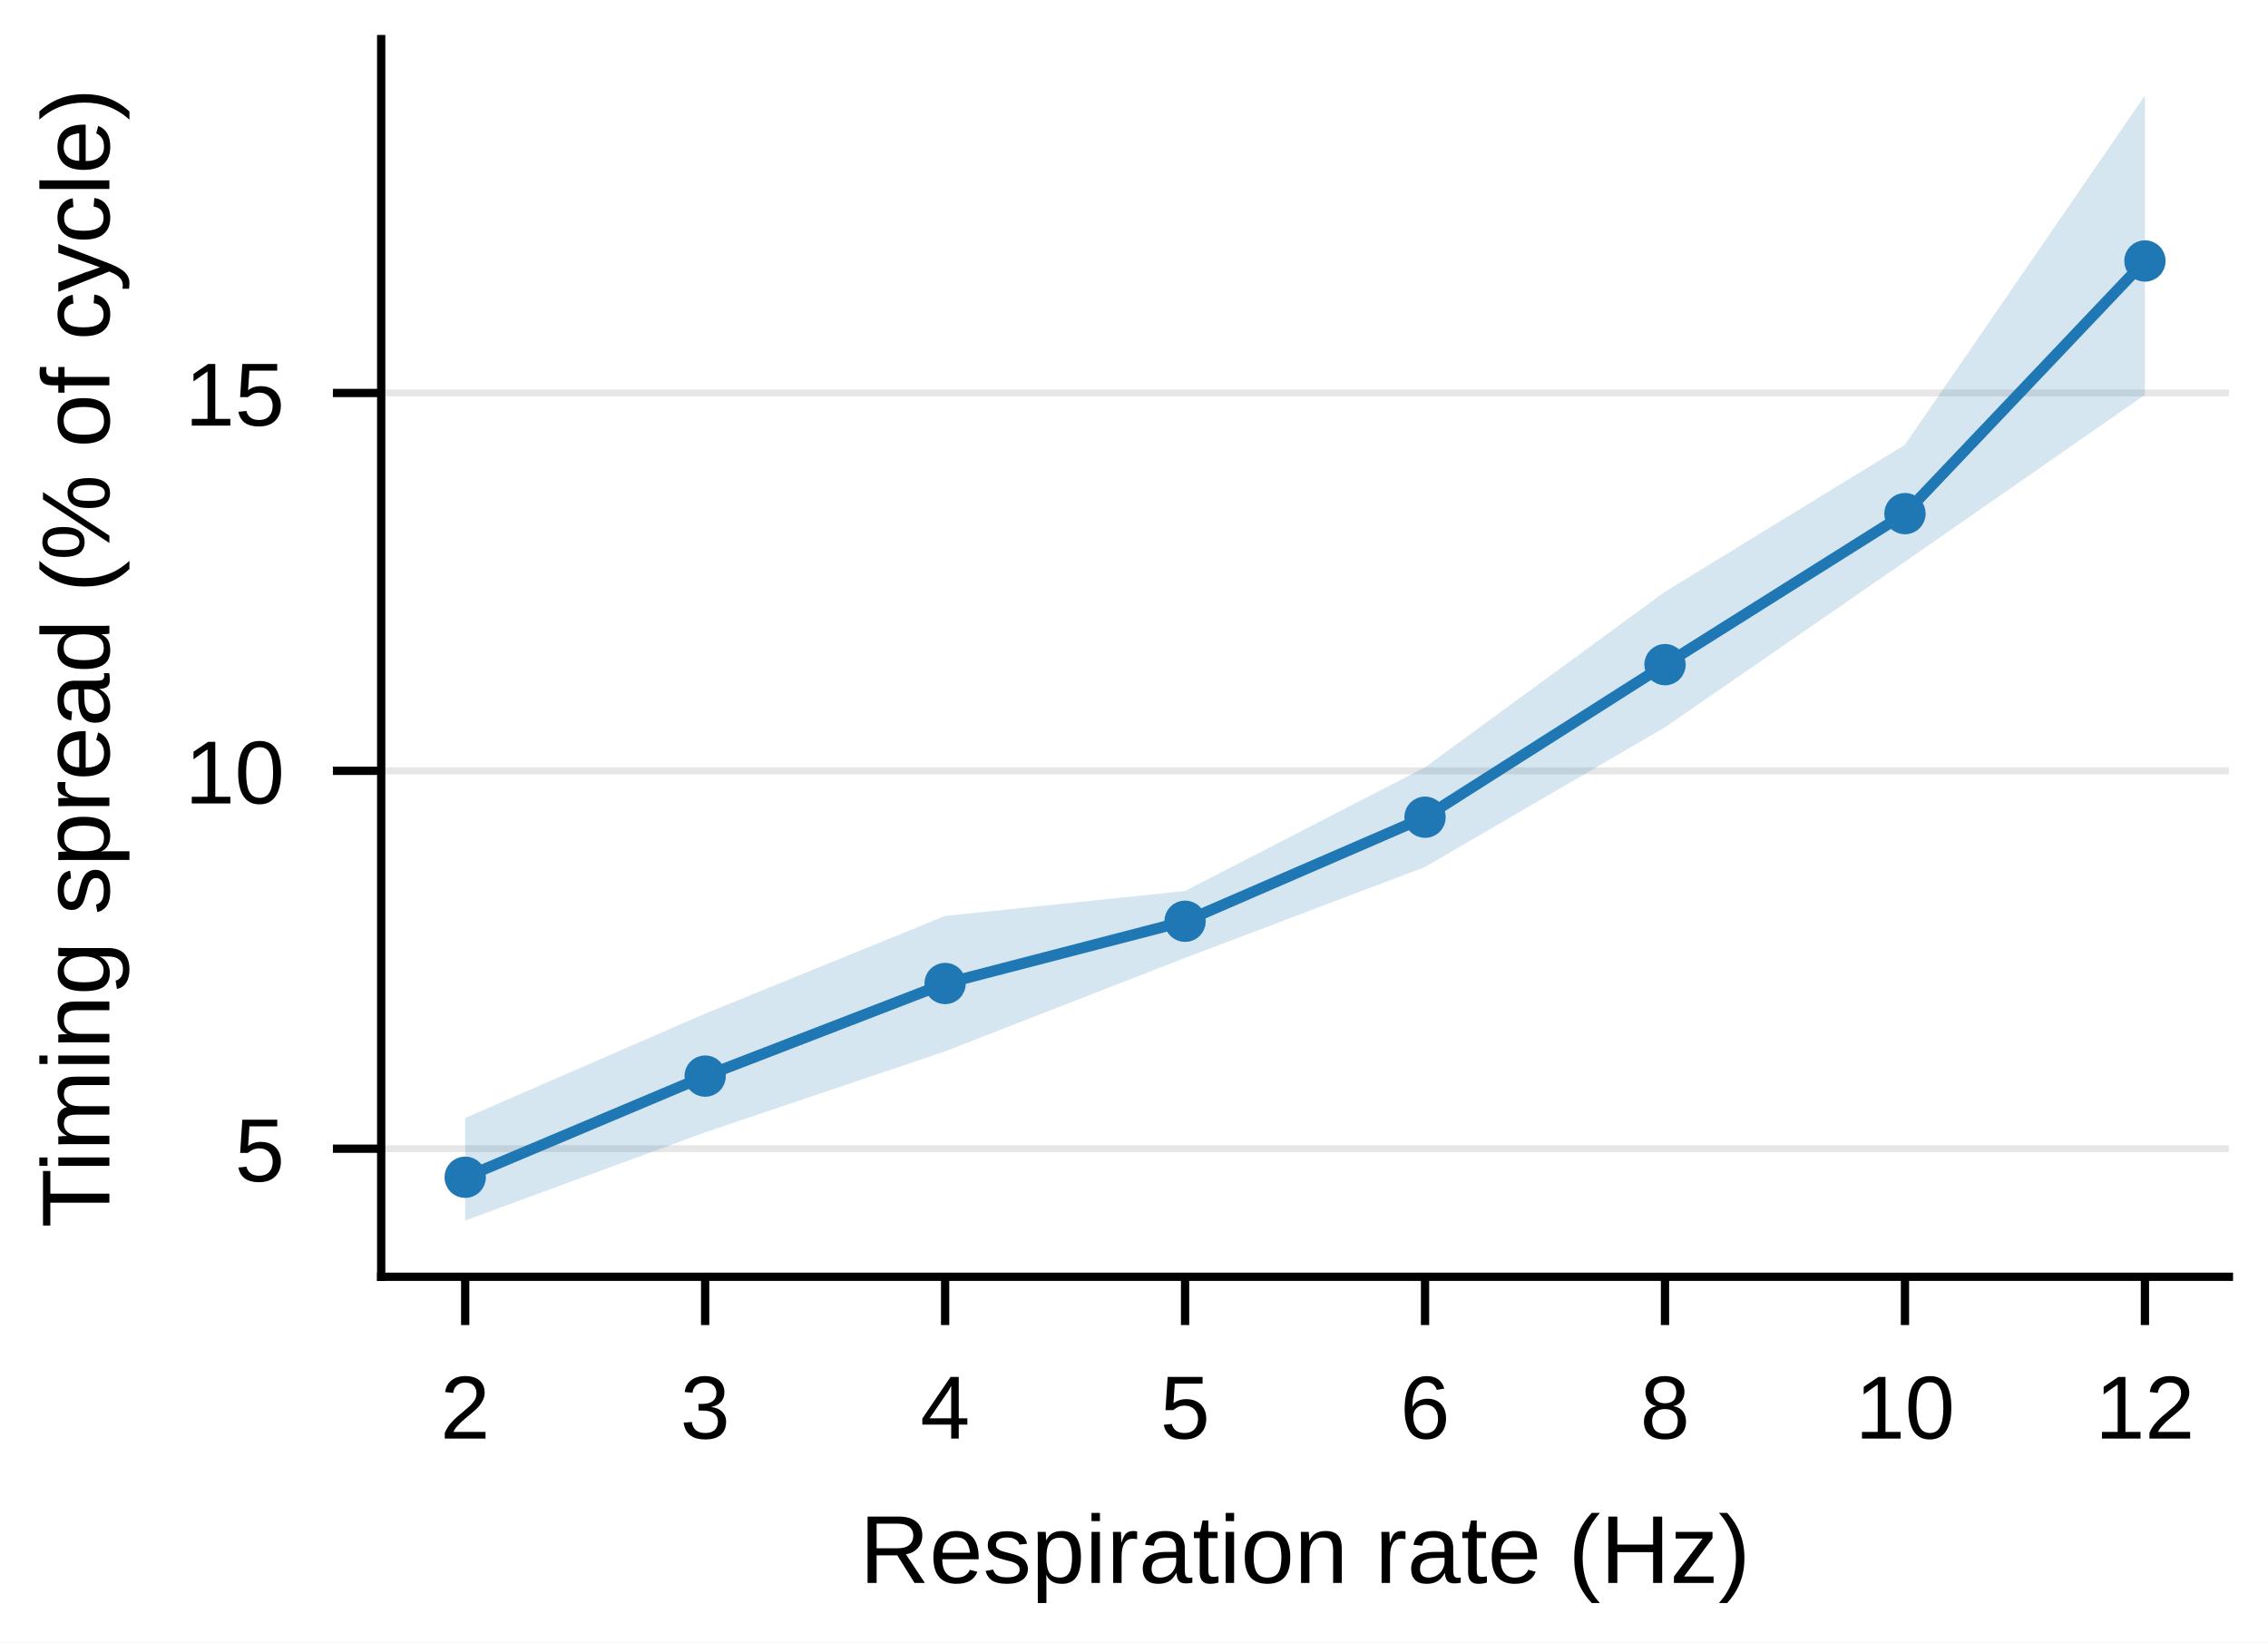
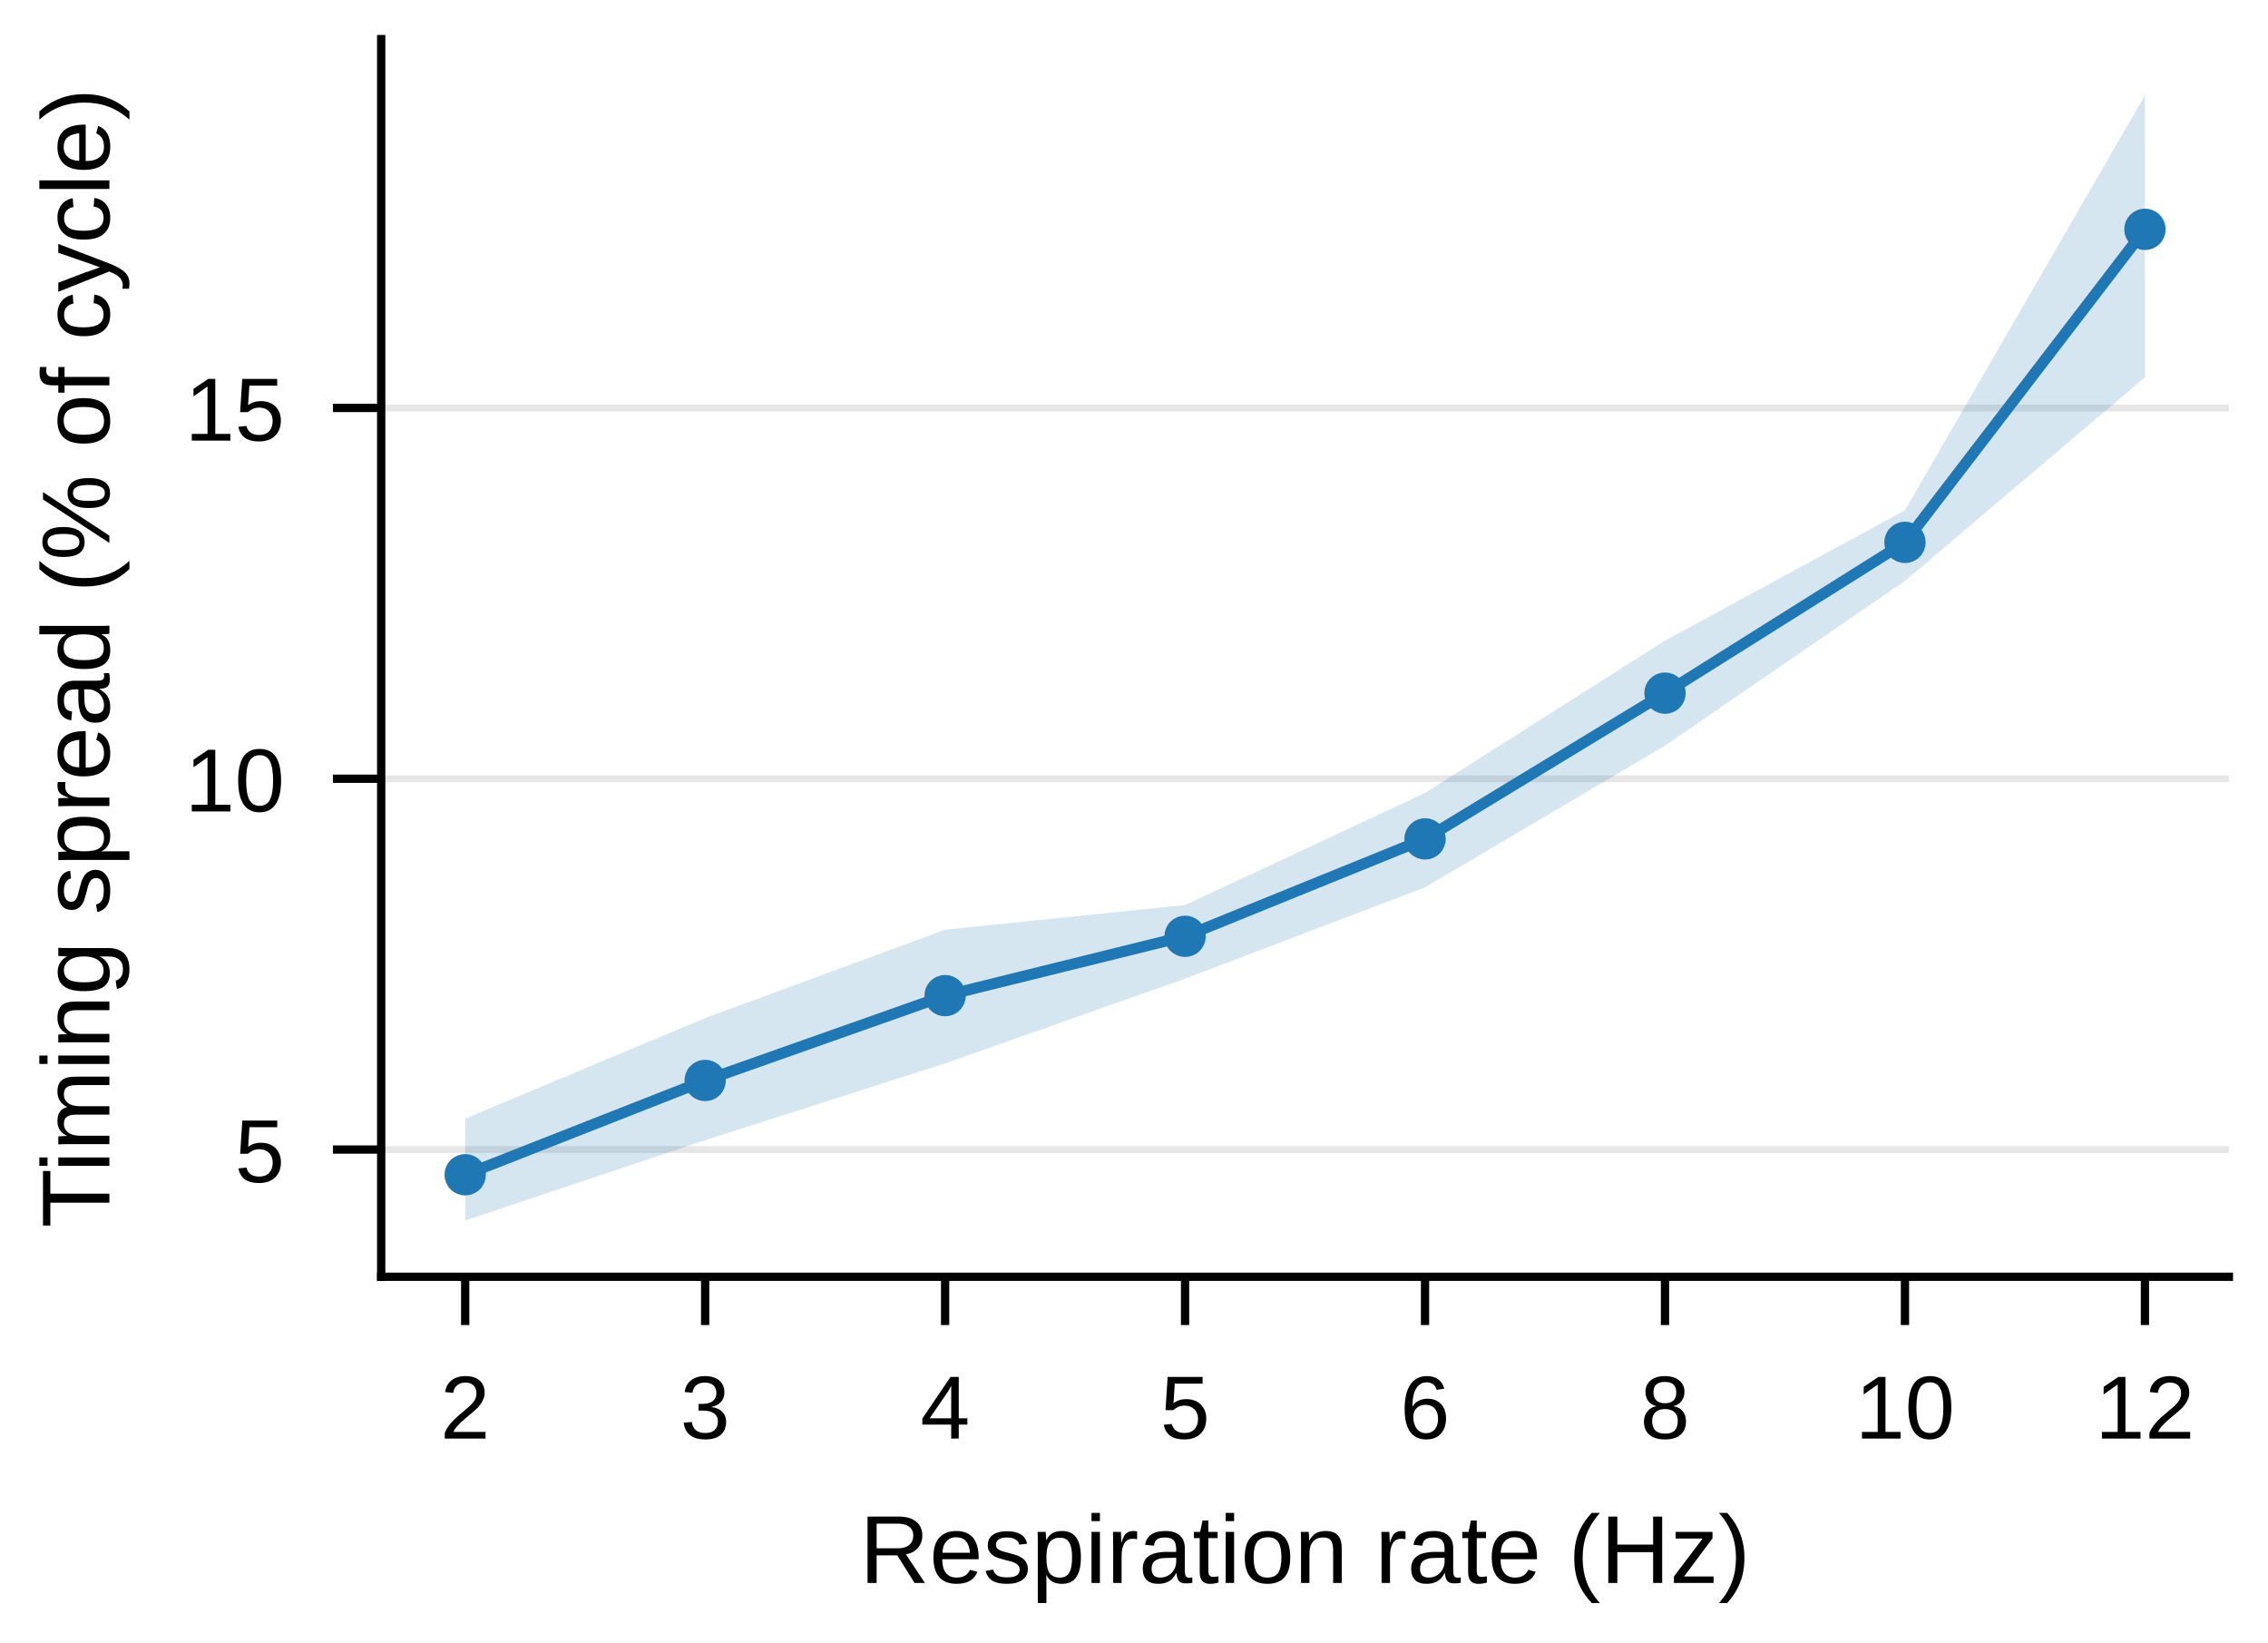
<svg xmlns="http://www.w3.org/2000/svg" xmlns:xlink="http://www.w3.org/1999/xlink" width="164.409pt" height="119.055pt" viewBox="0 0 164.409 119.055" version="1.1">
  <defs>
    <style type="text/css">*{stroke-linejoin: round; stroke-linecap: butt}</style>
  </defs>
  <g id="figure_1">
    <g id="patch_1">
      <path d="M 0 119.055  L 164.409 119.055  L 164.409 0  L 0 0  z " style="fill: #ffffff" />
    </g>
    <g id="axes_1">
      <g id="patch_2">
        <path d="M 27.633 92.551  L 161.575 92.551  L 161.575 2.835  L 27.633 2.835  z " style="fill: #ffffff" />
      </g>
      <g id="matplotlib.axis_1">
        <g id="xtick_1">
          <g id="line2d_1">
            <defs>
-               <path id="m338ac455a3" d="M 0 0  L 0 3.5  " style="stroke: #000000; stroke-width: 0.6" />
+               <path id="m90b5003cbf" d="M 0 0  L 0 3.5  " style="stroke: #000000; stroke-width: 0.6" />
            </defs>
            <g>
-               <use xlink:href="#m338ac455a3" x="33.722" y="92.551" style="stroke: #000000; stroke-width: 0.6" />
+               <use xlink:href="#m90b5003cbf" x="33.722" y="92.551" style="stroke: #000000; stroke-width: 0.6" />
            </g>
          </g>
          <g id="text_1">
            <text style="font-size: 6.5px; font-family: 'Arial', 'Helvetica', 'DejaVu Sans', sans-serif; text-anchor: middle" x="33.722" y="104.283" transform="rotate(-0 33.72159 104.2831)">2</text>
          </g>
        </g>
        <g id="xtick_2">
          <g id="line2d_2">
            <g>
-               <use xlink:href="#m338ac455a3" x="51.117" y="92.551" style="stroke: #000000; stroke-width: 0.6" />
+               <use xlink:href="#m90b5003cbf" x="51.117" y="92.551" style="stroke: #000000; stroke-width: 0.6" />
            </g>
          </g>
          <g id="text_2">
            <text style="font-size: 6.5px; font-family: 'Arial', 'Helvetica', 'DejaVu Sans', sans-serif; text-anchor: middle" x="51.117" y="104.283" transform="rotate(-0 51.11658 104.2831)">3</text>
          </g>
        </g>
        <g id="xtick_3">
          <g id="line2d_3">
            <g>
-               <use xlink:href="#m338ac455a3" x="68.512" y="92.551" style="stroke: #000000; stroke-width: 0.6" />
+               <use xlink:href="#m90b5003cbf" x="68.512" y="92.551" style="stroke: #000000; stroke-width: 0.6" />
            </g>
          </g>
          <g id="text_3">
            <text style="font-size: 6.5px; font-family: 'Arial', 'Helvetica', 'DejaVu Sans', sans-serif; text-anchor: middle" x="68.512" y="104.283" transform="rotate(-0 68.51158 104.2831)">4</text>
          </g>
        </g>
        <g id="xtick_4">
          <g id="line2d_4">
            <g>
-               <use xlink:href="#m338ac455a3" x="85.907" y="92.551" style="stroke: #000000; stroke-width: 0.6" />
+               <use xlink:href="#m90b5003cbf" x="85.907" y="92.551" style="stroke: #000000; stroke-width: 0.6" />
            </g>
          </g>
          <g id="text_4">
            <text style="font-size: 6.5px; font-family: 'Arial', 'Helvetica', 'DejaVu Sans', sans-serif; text-anchor: middle" x="85.907" y="104.283" transform="rotate(-0 85.90657 104.2831)">5</text>
          </g>
        </g>
        <g id="xtick_5">
          <g id="line2d_5">
            <g>
-               <use xlink:href="#m338ac455a3" x="103.302" y="92.551" style="stroke: #000000; stroke-width: 0.6" />
+               <use xlink:href="#m90b5003cbf" x="103.302" y="92.551" style="stroke: #000000; stroke-width: 0.6" />
            </g>
          </g>
          <g id="text_5">
            <text style="font-size: 6.5px; font-family: 'Arial', 'Helvetica', 'DejaVu Sans', sans-serif; text-anchor: middle" x="103.302" y="104.283" transform="rotate(-0 103.3016 104.2831)">6</text>
          </g>
        </g>
        <g id="xtick_6">
          <g id="line2d_6">
            <g>
-               <use xlink:href="#m338ac455a3" x="120.697" y="92.551" style="stroke: #000000; stroke-width: 0.6" />
+               <use xlink:href="#m90b5003cbf" x="120.697" y="92.551" style="stroke: #000000; stroke-width: 0.6" />
            </g>
          </g>
          <g id="text_6">
            <text style="font-size: 6.5px; font-family: 'Arial', 'Helvetica', 'DejaVu Sans', sans-serif; text-anchor: middle" x="120.697" y="104.283" transform="rotate(-0 120.6966 104.2831)">8</text>
          </g>
        </g>
        <g id="xtick_7">
          <g id="line2d_7">
            <g>
-               <use xlink:href="#m338ac455a3" x="138.092" y="92.551" style="stroke: #000000; stroke-width: 0.6" />
+               <use xlink:href="#m90b5003cbf" x="138.092" y="92.551" style="stroke: #000000; stroke-width: 0.6" />
            </g>
          </g>
          <g id="text_7">
            <text style="font-size: 6.5px; font-family: 'Arial', 'Helvetica', 'DejaVu Sans', sans-serif; text-anchor: middle" x="138.092" y="104.283" transform="rotate(-0 138.0916 104.2831)">10</text>
          </g>
        </g>
        <g id="xtick_8">
          <g id="line2d_8">
            <g>
-               <use xlink:href="#m338ac455a3" x="155.487" y="92.551" style="stroke: #000000; stroke-width: 0.6" />
+               <use xlink:href="#m90b5003cbf" x="155.487" y="92.551" style="stroke: #000000; stroke-width: 0.6" />
            </g>
          </g>
          <g id="text_8">
            <text style="font-size: 6.5px; font-family: 'Arial', 'Helvetica', 'DejaVu Sans', sans-serif; text-anchor: middle" x="155.487" y="104.283" transform="rotate(-0 155.4866 104.2831)">12</text>
          </g>
        </g>
        <g id="text_9">
          <text style="font-size: 7px; font-family: 'Arial', 'Helvetica', 'DejaVu Sans', sans-serif; text-anchor: middle" x="94.604" y="114.747" transform="rotate(-0 94.60407 114.7472)">Respiration rate (Hz)</text>
        </g>
      </g>
      <g id="matplotlib.axis_2">
        <g id="ytick_1">
          <g id="line2d_9">
-             <path d="M 27.633 83.266  L 161.575 83.266  " clip-path="url(#p2f03f2f4ce)" style="fill: none; stroke: #e6e6e6; stroke-width: 0.5; stroke-linecap: square" />
+             <path d="M 27.633 83.331  L 161.575 83.331  " clip-path="url(#p179a8d6f52)" style="fill: none; stroke: #e6e6e6; stroke-width: 0.5; stroke-linecap: square" />
          </g>
          <g id="line2d_10">
            <defs>
-               <path id="mcfc0c12950" d="M 0 0  L -3.5 0  " style="stroke: #000000; stroke-width: 0.6" />
+               <path id="me7d39886bb" d="M 0 0  L -3.5 0  " style="stroke: #000000; stroke-width: 0.6" />
            </defs>
            <g>
-               <use xlink:href="#mcfc0c12950" x="27.633" y="83.266" style="stroke: #000000; stroke-width: 0.6" />
+               <use xlink:href="#me7d39886bb" x="27.633" y="83.331" style="stroke: #000000; stroke-width: 0.6" />
            </g>
          </g>
          <g id="text_10">
-             <text style="font-size: 6.5px; font-family: 'Arial', 'Helvetica', 'DejaVu Sans', sans-serif; text-anchor: end" x="20.633" y="85.632" transform="rotate(-0 20.63334 85.63224)">5</text>
+             <text style="font-size: 6.5px; font-family: 'Arial', 'Helvetica', 'DejaVu Sans', sans-serif; text-anchor: end" x="20.633" y="85.697" transform="rotate(-0 20.63334 85.6971)">5</text>
          </g>
        </g>
        <g id="ytick_2">
          <g id="line2d_11">
-             <path d="M 27.633 55.875  L 161.575 55.875  " clip-path="url(#p2f03f2f4ce)" style="fill: none; stroke: #e6e6e6; stroke-width: 0.5; stroke-linecap: square" />
+             <path d="M 27.633 56.451  L 161.575 56.451  " clip-path="url(#p179a8d6f52)" style="fill: none; stroke: #e6e6e6; stroke-width: 0.5; stroke-linecap: square" />
          </g>
          <g id="line2d_12">
            <g>
-               <use xlink:href="#mcfc0c12950" x="27.633" y="55.875" style="stroke: #000000; stroke-width: 0.6" />
+               <use xlink:href="#me7d39886bb" x="27.633" y="56.451" style="stroke: #000000; stroke-width: 0.6" />
            </g>
          </g>
          <g id="text_11">
-             <text style="font-size: 6.5px; font-family: 'Arial', 'Helvetica', 'DejaVu Sans', sans-serif; text-anchor: end" x="20.633" y="58.242" transform="rotate(-0 20.63334 58.24155)">10</text>
+             <text style="font-size: 6.5px; font-family: 'Arial', 'Helvetica', 'DejaVu Sans', sans-serif; text-anchor: end" x="20.633" y="58.817" transform="rotate(-0 20.63334 58.81708)">10</text>
          </g>
        </g>
        <g id="ytick_3">
          <g id="line2d_13">
-             <path d="M 27.633 28.485  L 161.575 28.485  " clip-path="url(#p2f03f2f4ce)" style="fill: none; stroke: #e6e6e6; stroke-width: 0.5; stroke-linecap: square" />
+             <path d="M 27.633 29.571  L 161.575 29.571  " clip-path="url(#p179a8d6f52)" style="fill: none; stroke: #e6e6e6; stroke-width: 0.5; stroke-linecap: square" />
          </g>
          <g id="line2d_14">
            <g>
-               <use xlink:href="#mcfc0c12950" x="27.633" y="28.485" style="stroke: #000000; stroke-width: 0.6" />
+               <use xlink:href="#me7d39886bb" x="27.633" y="29.571" style="stroke: #000000; stroke-width: 0.6" />
            </g>
          </g>
          <g id="text_12">
-             <text style="font-size: 6.5px; font-family: 'Arial', 'Helvetica', 'DejaVu Sans', sans-serif; text-anchor: end" x="20.633" y="30.851" transform="rotate(-0 20.63334 30.85087)">15</text>
+             <text style="font-size: 6.5px; font-family: 'Arial', 'Helvetica', 'DejaVu Sans', sans-serif; text-anchor: end" x="20.633" y="31.937" transform="rotate(-0 20.63334 31.93705)">15</text>
          </g>
        </g>
        <g id="text_13">
          <text style="font-size: 7px; font-family: 'Arial', 'Helvetica', 'DejaVu Sans', sans-serif; text-anchor: middle" x="7.931" y="47.693" transform="rotate(-90 7.930837 47.69277)">Timing spread (% of cycle)</text>
        </g>
      </g>
      <g id="FillBetweenPolyCollection_1">
        <defs>
-           <path id="m60e0e30c1a" d="M 33.722 -38.018  L 33.722 -30.582  L 51.117 -36.973  L 68.512 -42.846  L 85.907 -49.619  L 103.302 -56.208  L 120.697 -66.335  L 138.092 -78.339  L 155.487 -90.43  L 155.487 -112.142  L 155.487 -112.142  L 138.092 -86.819  L 120.697 -76.162  L 103.302 -63.436  L 85.907 -54.47  L 68.512 -52.662  L 51.117 -45.581  L 33.722 -38.018  z " />
+           <path id="madc48ab304" d="M 33.722 -37.966  L 33.722 -30.582  L 51.117 -36.401  L 68.512 -41.969  L 85.907 -48.114  L 103.302 -54.735  L 120.697 -65.005  L 138.092 -76.951  L 155.487 -91.702  L 155.487 -112.142  L 155.487 -112.142  L 138.092 -82.062  L 120.697 -72.618  L 103.302 -61.575  L 85.907 -53.45  L 68.512 -51.663  L 51.117 -45.26  L 33.722 -37.966  z " />
        </defs>
-         <g clip-path="url(#p2f03f2f4ce)">
-           <use xlink:href="#m60e0e30c1a" x="0" y="119.055" style="fill: #1f77b4; fill-opacity: 0.18" />
+         <g clip-path="url(#p179a8d6f52)">
+           <use xlink:href="#madc48ab304" x="0" y="119.055" style="fill: #1f77b4; fill-opacity: 0.18" />
        </g>
      </g>
      <g id="line2d_15">
-         <path d="M 33.722 85.336  L 51.117 78.005  L 68.512 71.292  L 85.907 66.78  L 103.302 59.238  L 120.697 48.177  L 138.092 37.231  L 155.487 18.917  " clip-path="url(#p2f03f2f4ce)" style="fill: none; stroke: #1f77b4; stroke-width: 0.8; stroke-linecap: square" />
+         <path d="M 33.722 85.155  L 51.117 78.32  L 68.512 72.171  L 85.907 67.87  L 103.302 60.81  L 120.697 50.244  L 138.092 39.315  L 155.487 16.624  " clip-path="url(#p179a8d6f52)" style="fill: none; stroke: #1f77b4; stroke-width: 0.8; stroke-linecap: square" />
        <defs>
-           <path id="mb96c25b3e4" d="M 0 1  C 0.265 1 0.52 0.895 0.707 0.707  C 0.895 0.52 1 0.265 1 0  C 1 -0.265 0.895 -0.52 0.707 -0.707  C 0.52 -0.895 0.265 -1 0 -1  C -0.265 -1 -0.52 -0.895 -0.707 -0.707  C -0.895 -0.52 -1 -0.265 -1 0  C -1 0.265 -0.895 0.52 -0.707 0.707  C -0.52 0.895 -0.265 1 0 1  z " style="stroke: #1f77b4" />
+           <path id="me4241ffea3" d="M 0 1  C 0.265 1 0.52 0.895 0.707 0.707  C 0.895 0.52 1 0.265 1 0  C 1 -0.265 0.895 -0.52 0.707 -0.707  C 0.52 -0.895 0.265 -1 0 -1  C -0.265 -1 -0.52 -0.895 -0.707 -0.707  C -0.895 -0.52 -1 -0.265 -1 0  C -1 0.265 -0.895 0.52 -0.707 0.707  C -0.52 0.895 -0.265 1 0 1  z " style="stroke: #1f77b4" />
        </defs>
-         <g clip-path="url(#p2f03f2f4ce)">
-           <use xlink:href="#mb96c25b3e4" x="33.722" y="85.336" style="fill: #1f77b4; stroke: #1f77b4" />
-           <use xlink:href="#mb96c25b3e4" x="51.117" y="78.005" style="fill: #1f77b4; stroke: #1f77b4" />
-           <use xlink:href="#mb96c25b3e4" x="68.512" y="71.292" style="fill: #1f77b4; stroke: #1f77b4" />
-           <use xlink:href="#mb96c25b3e4" x="85.907" y="66.78" style="fill: #1f77b4; stroke: #1f77b4" />
-           <use xlink:href="#mb96c25b3e4" x="103.302" y="59.238" style="fill: #1f77b4; stroke: #1f77b4" />
-           <use xlink:href="#mb96c25b3e4" x="120.697" y="48.177" style="fill: #1f77b4; stroke: #1f77b4" />
-           <use xlink:href="#mb96c25b3e4" x="138.092" y="37.231" style="fill: #1f77b4; stroke: #1f77b4" />
-           <use xlink:href="#mb96c25b3e4" x="155.487" y="18.917" style="fill: #1f77b4; stroke: #1f77b4" />
+         <g clip-path="url(#p179a8d6f52)">
+           <use xlink:href="#me4241ffea3" x="33.722" y="85.155" style="fill: #1f77b4; stroke: #1f77b4" />
+           <use xlink:href="#me4241ffea3" x="51.117" y="78.32" style="fill: #1f77b4; stroke: #1f77b4" />
+           <use xlink:href="#me4241ffea3" x="68.512" y="72.171" style="fill: #1f77b4; stroke: #1f77b4" />
+           <use xlink:href="#me4241ffea3" x="85.907" y="67.87" style="fill: #1f77b4; stroke: #1f77b4" />
+           <use xlink:href="#me4241ffea3" x="103.302" y="60.81" style="fill: #1f77b4; stroke: #1f77b4" />
+           <use xlink:href="#me4241ffea3" x="120.697" y="50.244" style="fill: #1f77b4; stroke: #1f77b4" />
+           <use xlink:href="#me4241ffea3" x="138.092" y="39.315" style="fill: #1f77b4; stroke: #1f77b4" />
+           <use xlink:href="#me4241ffea3" x="155.487" y="16.624" style="fill: #1f77b4; stroke: #1f77b4" />
        </g>
      </g>
      <g id="patch_3">
        <path d="M 27.633 92.551  L 27.633 2.835  " style="fill: none; stroke: #000000; stroke-width: 0.6; stroke-linejoin: miter; stroke-linecap: square" />
      </g>
      <g id="patch_4">
        <path d="M 27.633 92.551  L 161.575 92.551  " style="fill: none; stroke: #000000; stroke-width: 0.6; stroke-linejoin: miter; stroke-linecap: square" />
      </g>
    </g>
  </g>
  <defs>
-     <clipPath id="p2f03f2f4ce">
+     <clipPath id="p179a8d6f52">
      <rect x="27.633" y="2.835" width="133.941" height="89.716" />
    </clipPath>
  </defs>
</svg>
